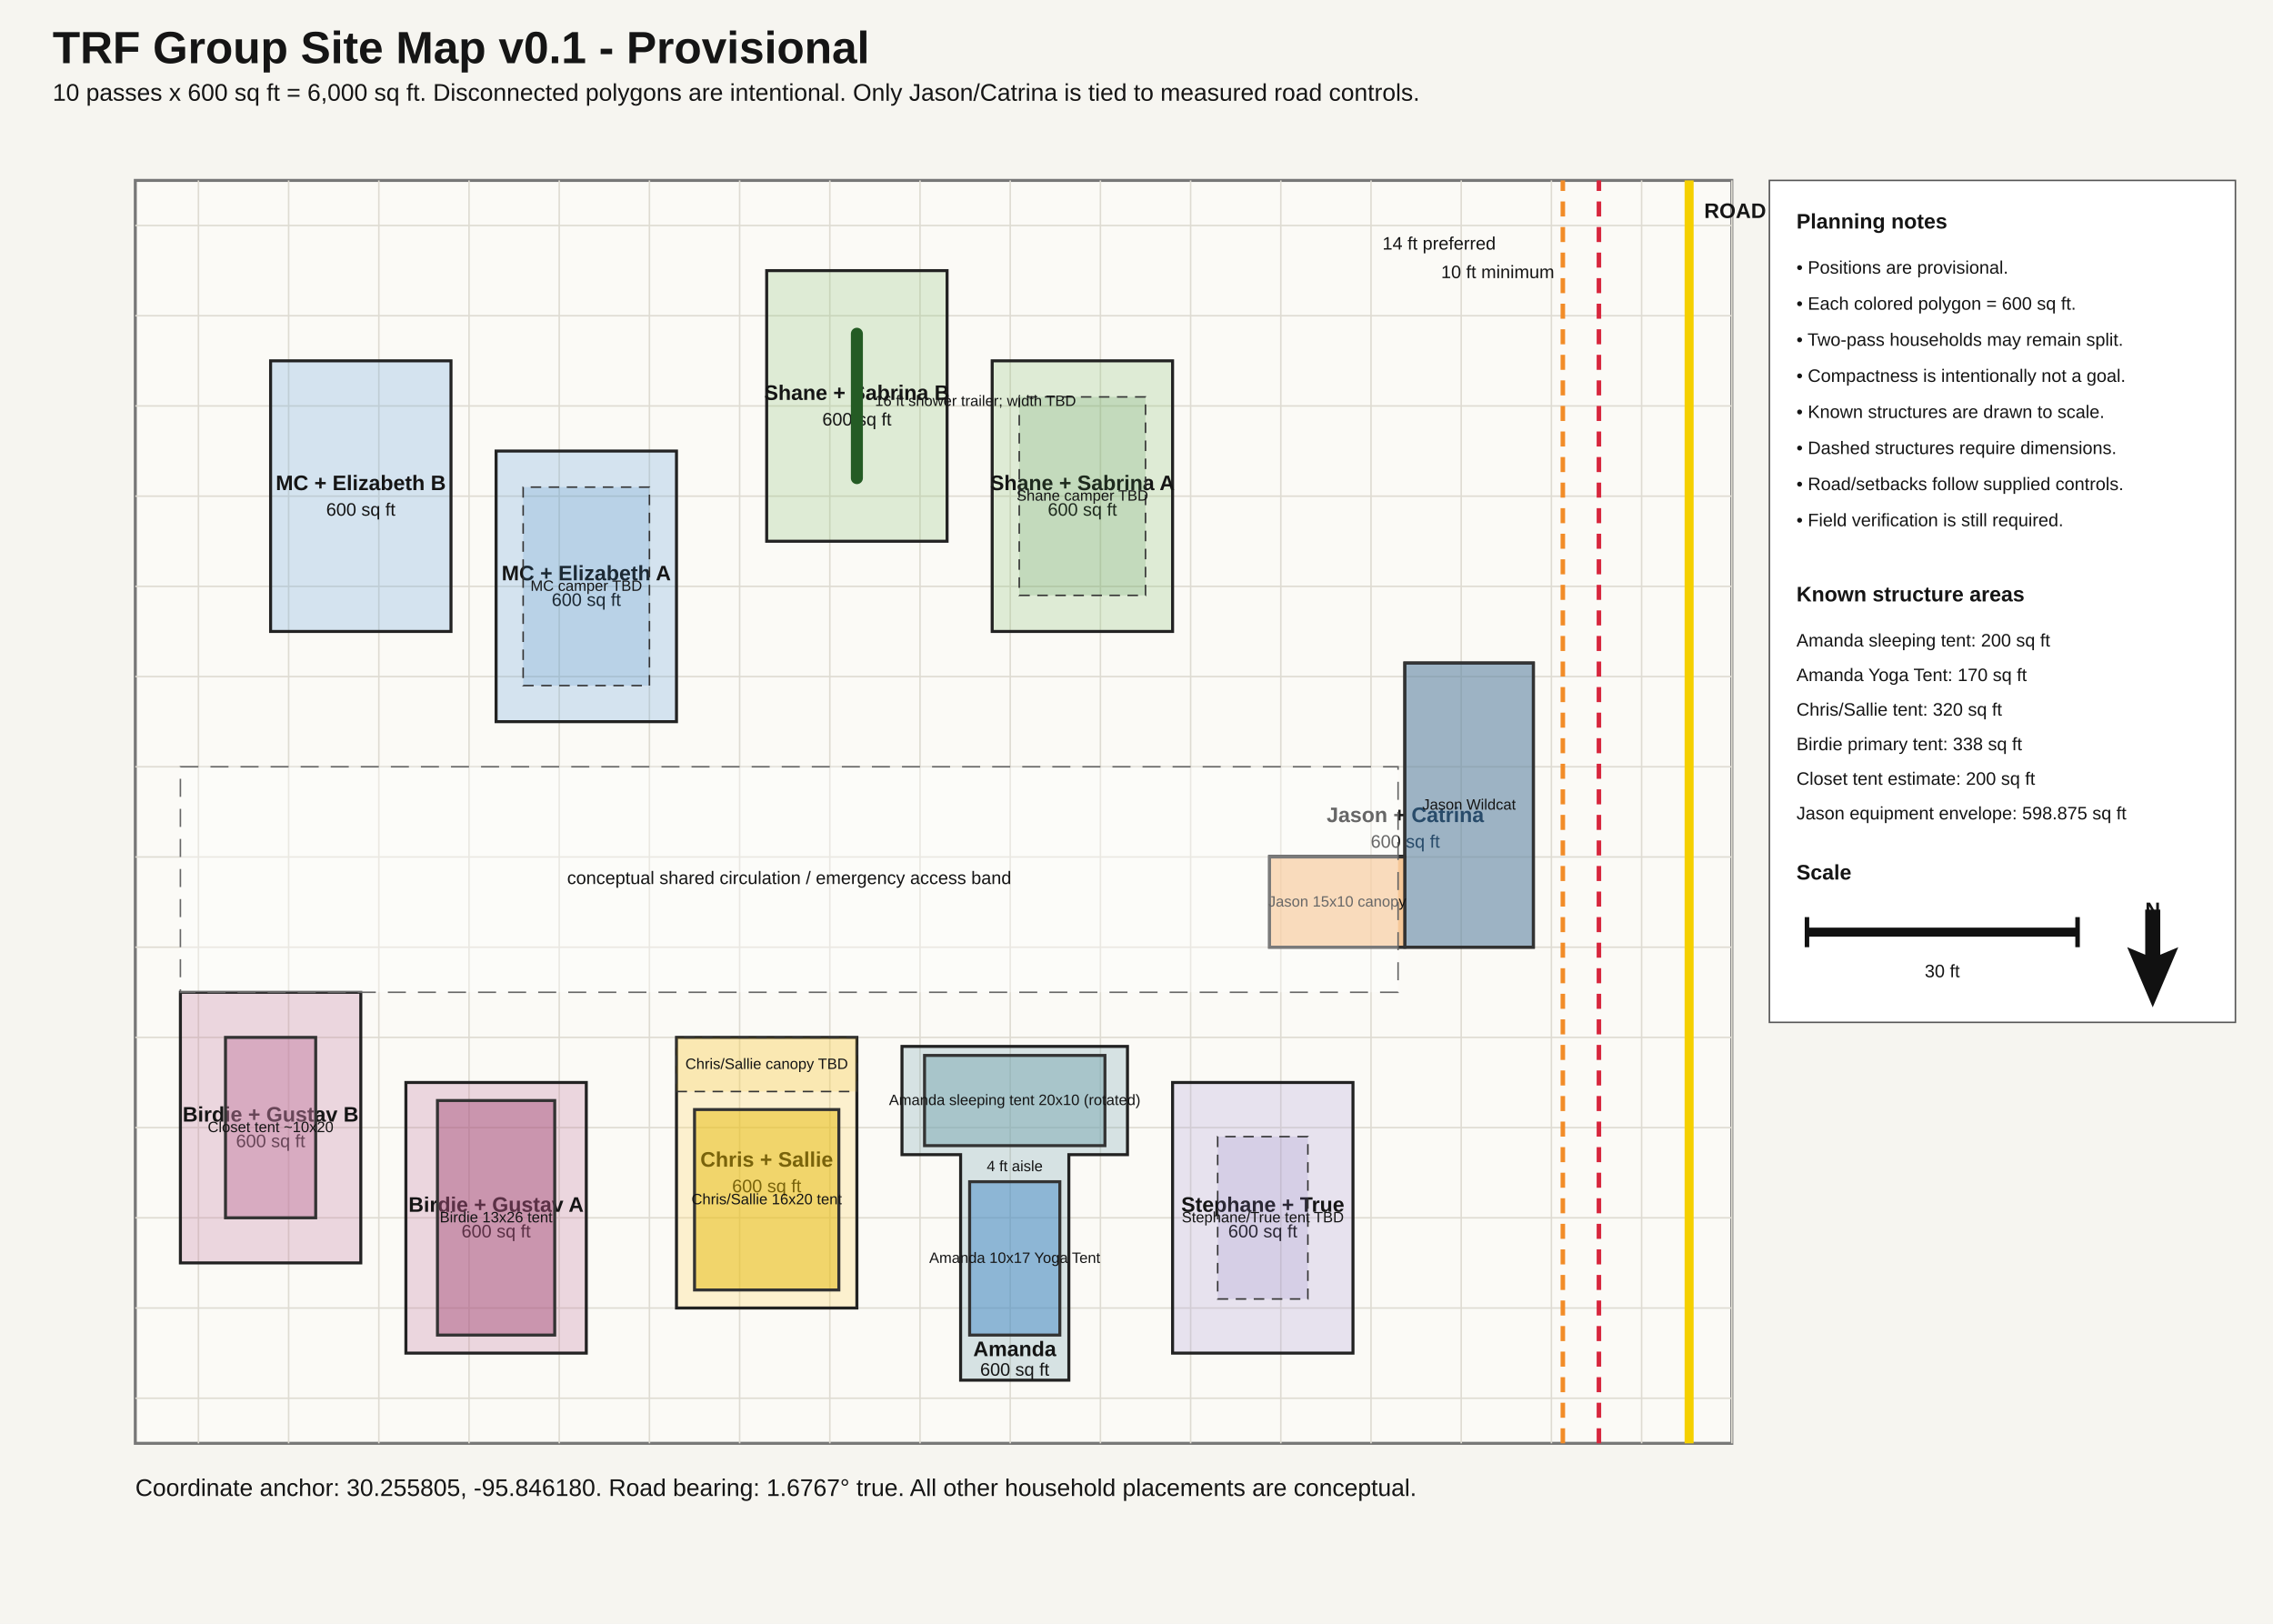
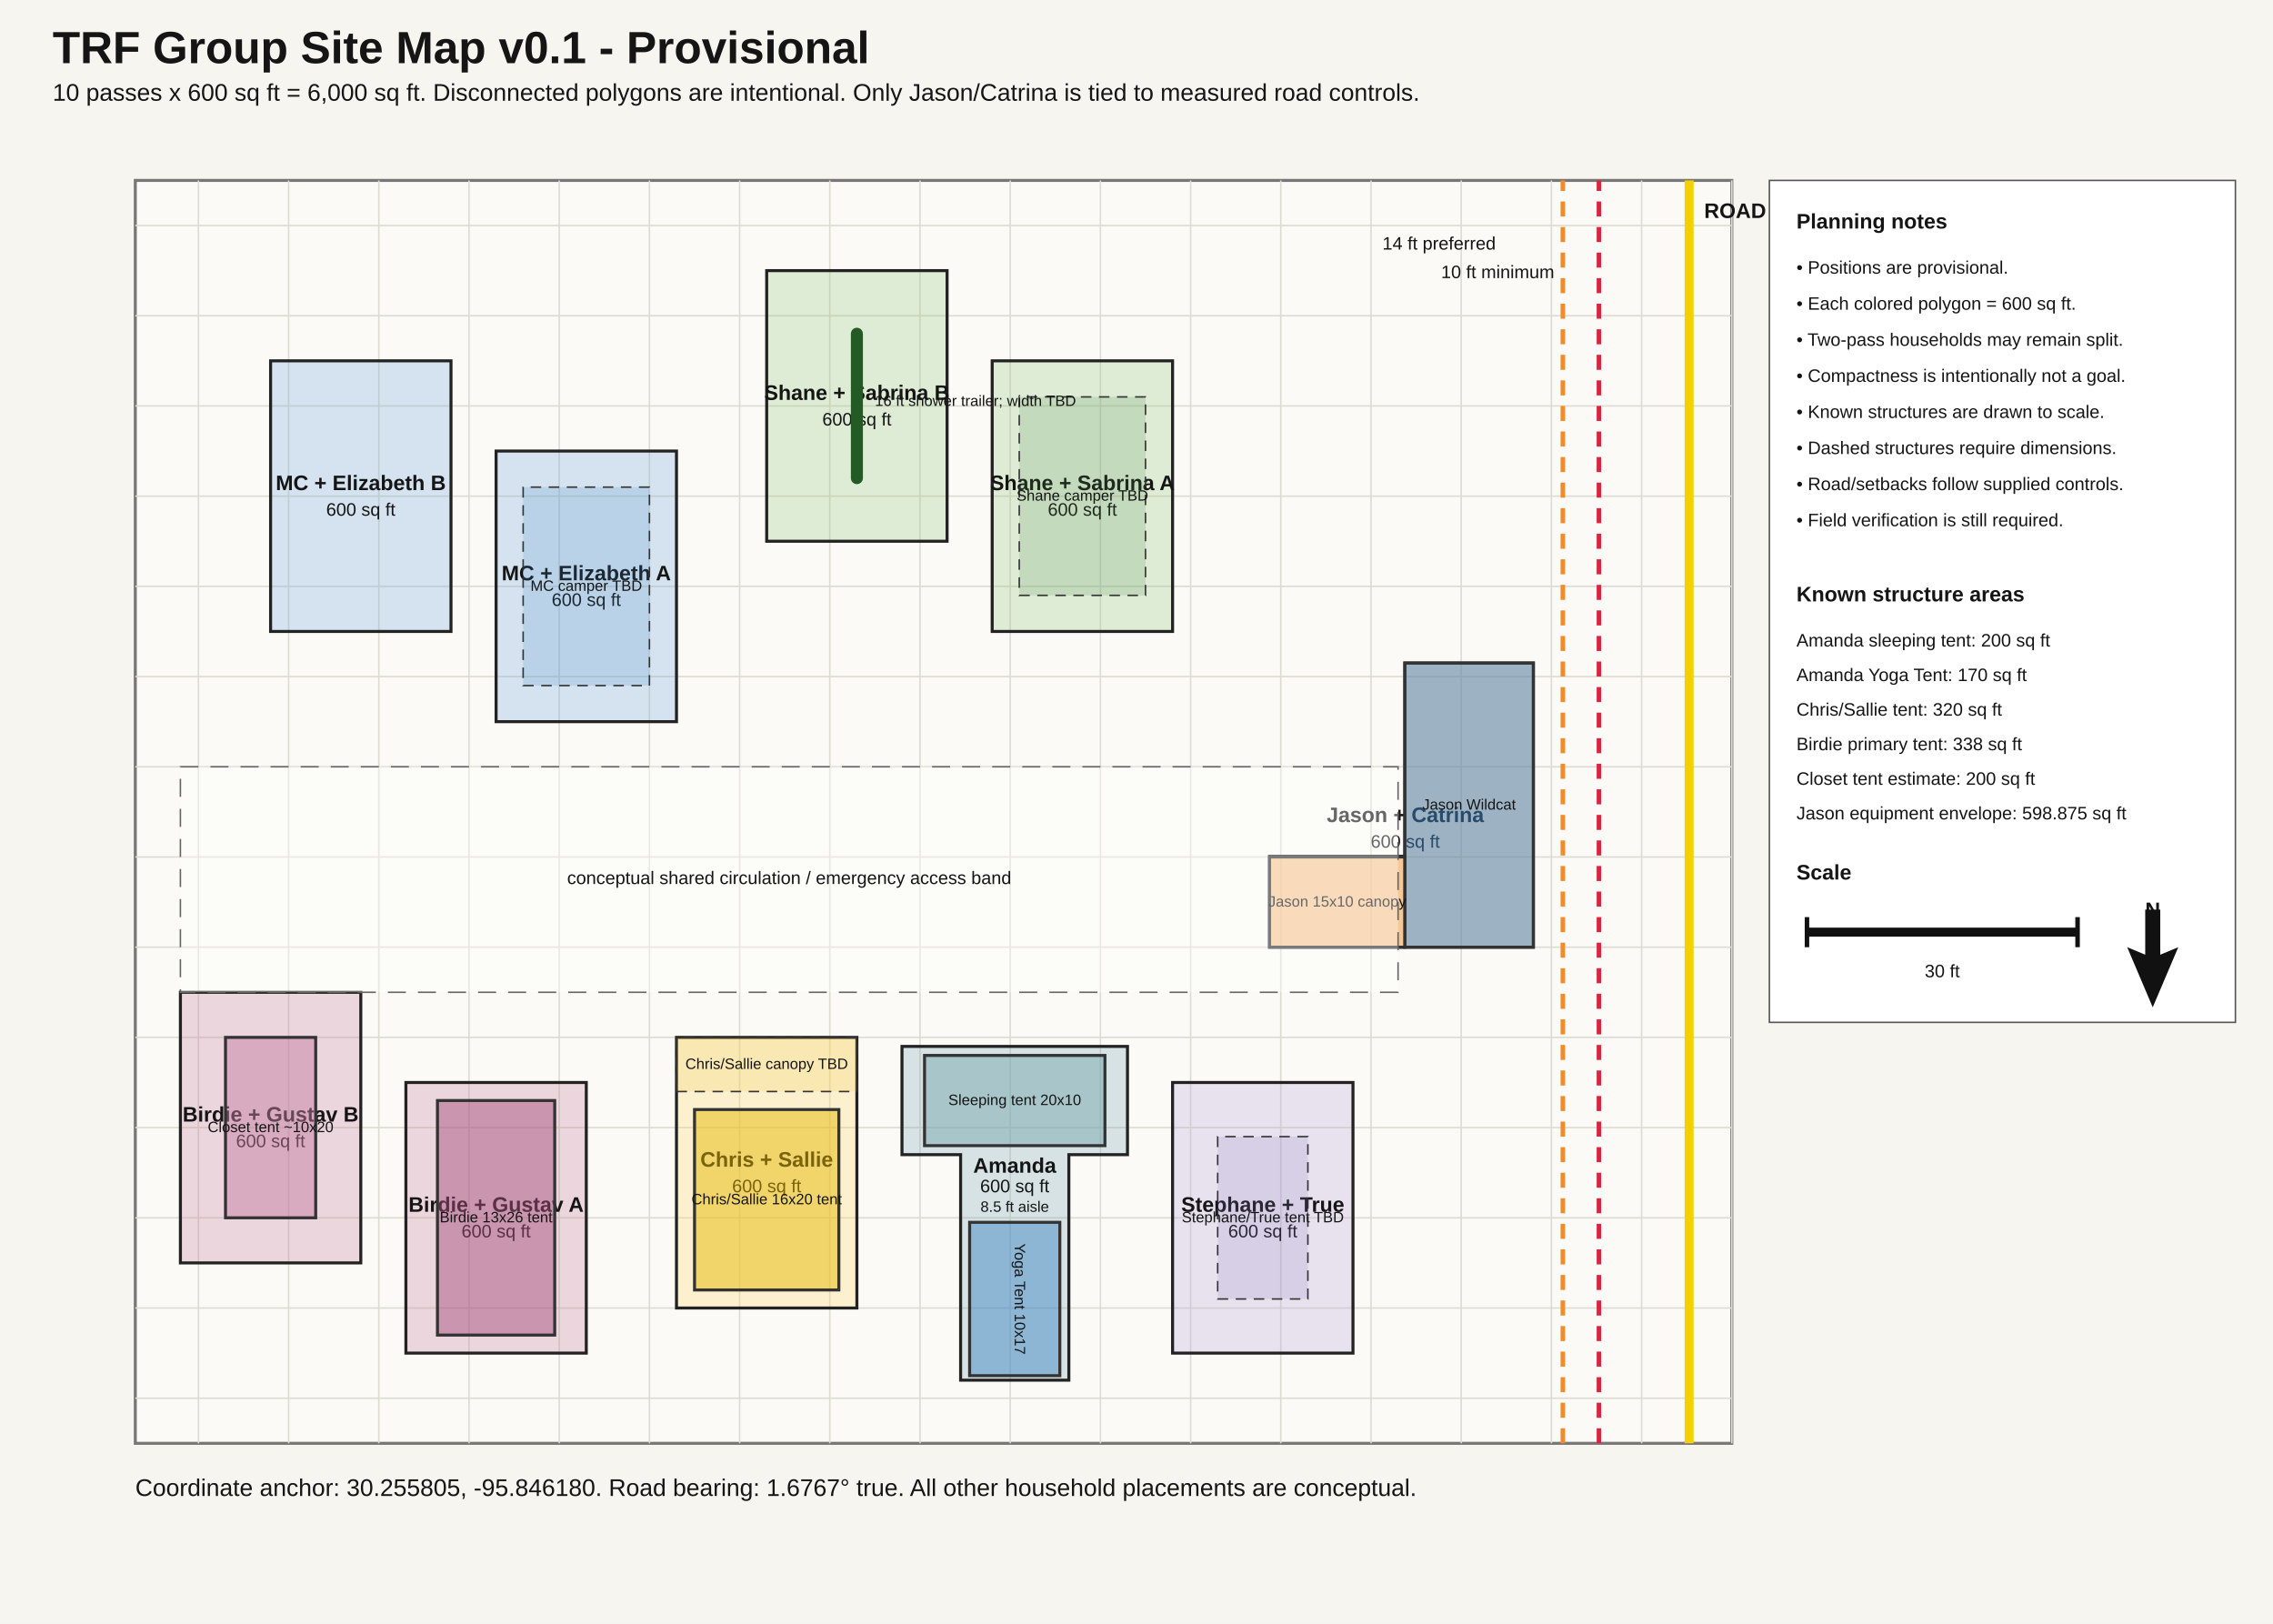
<svg xmlns="http://www.w3.org/2000/svg" width="1512" height="1080" viewBox="0 0 1512 1080" role="img" aria-labelledby="title desc">
  <defs>
    <style>
text{font-family:Arial,Helvetica,sans-serif;fill:#151515}
.title{font-size:30px;font-weight:700}.sub{font-size:16px}.label{font-size:14px;font-weight:700}
.small{font-size:12px}.tiny{font-size:10px}.pass{stroke:#222;stroke-width:2;fill-opacity:.28}
.eq{stroke-width:2;fill-opacity:.48}.placeholder{stroke-dasharray:7 5;fill-opacity:.18}
.road{stroke:#f5d000;stroke-width:6}.s10{stroke:#d7263d;stroke-width:3;stroke-dasharray:10 7}
.s14{stroke:#f28c28;stroke-width:3;stroke-dasharray:10 7}.grid{stroke:#dedbd2;stroke-width:1}
</style>
  </defs>
  <rect width="1512" height="1080" fill="#f6f5f0" />
  <text x="35" y="42" class="title">TRF Group Site Map v0.1 - Provisional</text>
  <text x="35" y="67" class="sub">10 passes x 600 sq ft = 6,000 sq ft. Disconnected polygons are intentional. Only Jason/Catrina is tied to measured road controls.</text>
  <rect x="90" y="120" width="1062" height="840" fill="#fbfaf6" stroke="#777" stroke-width="2" />
  <line x1="1152.0" y1="120" x2="1152.0" y2="960" class="grid" />
  <line x1="1092.0" y1="120" x2="1092.0" y2="960" class="grid" />
  <line x1="1032.0" y1="120" x2="1032.0" y2="960" class="grid" />
  <line x1="972.0" y1="120" x2="972.0" y2="960" class="grid" />
  <line x1="912.0" y1="120" x2="912.0" y2="960" class="grid" />
  <line x1="852.0" y1="120" x2="852.0" y2="960" class="grid" />
  <line x1="792.0" y1="120" x2="792.0" y2="960" class="grid" />
  <line x1="732.0" y1="120" x2="732.0" y2="960" class="grid" />
  <line x1="672.0" y1="120" x2="672.0" y2="960" class="grid" />
  <line x1="612.0" y1="120" x2="612.0" y2="960" class="grid" />
  <line x1="552.0" y1="120" x2="552.0" y2="960" class="grid" />
  <line x1="492.0" y1="120" x2="492.0" y2="960" class="grid" />
  <line x1="432.0" y1="120" x2="432.0" y2="960" class="grid" />
  <line x1="372.0" y1="120" x2="372.0" y2="960" class="grid" />
  <line x1="312.0" y1="120" x2="312.0" y2="960" class="grid" />
  <line x1="252.0" y1="120" x2="252.0" y2="960" class="grid" />
  <line x1="192.0" y1="120" x2="192.0" y2="960" class="grid" />
  <line x1="132.0" y1="120" x2="132.0" y2="960" class="grid" />
  <line x1="90" y1="930.0" x2="1152" y2="930.0" class="grid" />
  <line x1="90" y1="870.0" x2="1152" y2="870.0" class="grid" />
  <line x1="90" y1="810.0" x2="1152" y2="810.0" class="grid" />
  <line x1="90" y1="750.0" x2="1152" y2="750.0" class="grid" />
  <line x1="90" y1="690.0" x2="1152" y2="690.0" class="grid" />
  <line x1="90" y1="630.0" x2="1152" y2="630.0" class="grid" />
  <line x1="90" y1="570.0" x2="1152" y2="570.0" class="grid" />
  <line x1="90" y1="510.0" x2="1152" y2="510.0" class="grid" />
  <line x1="90" y1="450.0" x2="1152" y2="450.0" class="grid" />
  <line x1="90" y1="390.0" x2="1152" y2="390.0" class="grid" />
  <line x1="90" y1="330.0" x2="1152" y2="330.0" class="grid" />
  <line x1="90" y1="270.0" x2="1152" y2="270.0" class="grid" />
  <line x1="90" y1="210.0" x2="1152" y2="210.0" class="grid" />
  <line x1="90" y1="150.0" x2="1152" y2="150.0" class="grid" />
  <line x1="1123.6" y1="960.0" x2="1123.6" y2="120.0" class="road" />
  <line x1="1063.6" y1="960.0" x2="1063.6" y2="120.0" class="s10" />
  <line x1="1039.6" y1="960.0" x2="1039.6" y2="120.0" class="s14" />
  <text x="1133.6" y="145" class="label">ROAD EDGE</text>
  <text x="919.6" y="166" class="small">14 ft preferred</text>
  <text x="958.6" y="185" class="small">10 ft minimum</text>
  <polygon points="1020.0,630.0 1020.0,441.0 934.5,441.0 934.5,569.5 844.5,569.5 844.5,630.0" class="pass" fill="#e69138" />
  <text x="934.8" y="546.8" text-anchor="middle" class="label">Jason + Catrina</text>
  <text x="934.8" y="563.8" text-anchor="middle" class="small">600 sq ft</text>
  <polygon points="780.0,420.0 780.0,240.0 660.0,240.0 660.0,420.0" class="pass" fill="#93c47d" />
  <text x="720.0" y="326.0" text-anchor="middle" class="label">Shane + Sabrina A</text>
  <text x="720.0" y="343.0" text-anchor="middle" class="small">600 sq ft</text>
  <polygon points="630.0,360.0 630.0,180.0 510.0,180.0 510.0,360.0" class="pass" fill="#93c47d" />
  <text x="570.0" y="266.0" text-anchor="middle" class="label">Shane + Sabrina B</text>
  <text x="570.0" y="283.0" text-anchor="middle" class="small">600 sq ft</text>
  <polygon points="450.0,480.0 450.0,300.0 330.0,300.0 330.0,480.0" class="pass" fill="#6fa8dc" />
  <text x="390.0" y="386.0" text-anchor="middle" class="label">MC + Elizabeth A</text>
  <text x="390.0" y="403.0" text-anchor="middle" class="small">600 sq ft</text>
  <polygon points="300.0,420.0 300.0,240.0 180.0,240.0 180.0,420.0" class="pass" fill="#6fa8dc" />
  <text x="240.0" y="326.0" text-anchor="middle" class="label">MC + Elizabeth B</text>
  <text x="240.0" y="343.0" text-anchor="middle" class="small">600 sq ft</text>
  <polygon points="600.0,696.0 750.0,696.0 750.0,768.0 711.0,768.0 711.0,918.0 639.0,918.0 639.0,768.0 600.0,768.0" class="pass" fill="#76a5af" />
-   <text x="675.0" y="902.0" text-anchor="middle" class="label">Amanda</text>
-   <text x="675.0" y="915.0" text-anchor="middle" class="small">600 sq ft</text>
+   <text x="675.0" y="780.0" text-anchor="middle" class="label">Amanda</text>
+   <text x="675.0" y="793.0" text-anchor="middle" class="small">600 sq ft</text>
  <polygon points="570.0,870.0 570.0,690.0 450.0,690.0 450.0,870.0" class="pass" fill="#ffd966" />
  <text x="510.0" y="776.0" text-anchor="middle" class="label">Chris + Sallie</text>
  <text x="510.0" y="793.0" text-anchor="middle" class="small">600 sq ft</text>
  <polygon points="390.0,900.0 390.0,720.0 270.0,720.0 270.0,900.0" class="pass" fill="#c27ba0" />
  <text x="330.0" y="806.0" text-anchor="middle" class="label">Birdie + Gustav A</text>
  <text x="330.0" y="823.0" text-anchor="middle" class="small">600 sq ft</text>
  <polygon points="240.0,840.0 240.0,660.0 120.0,660.0 120.0,840.0" class="pass" fill="#c27ba0" />
  <text x="180.0" y="746.0" text-anchor="middle" class="label">Birdie + Gustav B</text>
  <text x="180.0" y="763.0" text-anchor="middle" class="small">600 sq ft</text>
  <polygon points="900.0,900.0 900.0,720.0 780.0,720.0 780.0,900.0" class="pass" fill="#b4a7d6" />
  <text x="840.0" y="806.0" text-anchor="middle" class="label">Stephane + True</text>
  <text x="840.0" y="823.0" text-anchor="middle" class="small">600 sq ft</text>
  <polygon points="1020.0,630.0 1020.0,441.0 934.5,441.0 934.5,630.0" class="eq" fill="#3d85c6" stroke="#333" />
  <text x="977.2" y="538.5" text-anchor="middle" class="tiny">Jason Wildcat</text>
  <polygon points="934.5,630.0 934.5,570.0 844.5,570.0 844.5,630.0" class="eq" fill="#f6b26b" stroke="#333" />
  <text x="889.5" y="603.0" text-anchor="middle" class="tiny">Jason 15x10 canopy</text>
  <polygon points="615.0,702.0 735.0,702.0 735.0,762.0 615.0,762.0" class="eq" fill="#76a5af" stroke="#333" />
-   <text x="675.0" y="735.0" text-anchor="middle" class="tiny">Amanda sleeping tent 20x10 (rotated)</text>
-   <polygon points="645.0,786.0 705.0,786.0 705.0,888.0 645.0,888.0" class="eq" fill="#3d85c6" stroke="#333" />
-   <text x="675.0" y="840.0" text-anchor="middle" class="tiny">Amanda 10x17 Yoga Tent</text>
-   <text x="675.0" y="779.0" text-anchor="middle" class="tiny">4 ft aisle</text>
+   <text x="675.0" y="735.0" text-anchor="middle" class="tiny">Sleeping tent 20x10</text>
+   <polygon points="645.0,813.0 705.0,813.0 705.0,915.0 645.0,915.0" class="eq" fill="#3d85c6" stroke="#333" />
+   <text x="675.0" y="864.0" text-anchor="middle" class="tiny" transform="rotate(90 675 864)">Yoga Tent 10x17</text>
+   <text x="675.0" y="806.0" text-anchor="middle" class="tiny">8.5 ft aisle</text>
  <polygon points="558.0,858.0 558.0,738.0 462.0,738.0 462.0,858.0" class="eq" fill="#e6b800" stroke="#333" />
  <text x="510.0" y="801.0" text-anchor="middle" class="tiny">Chris/Sallie 16x20 tent</text>
  <polygon points="369.0,888.0 369.0,732.0 291.0,732.0 291.0,888.0" class="eq" fill="#a64d79" stroke="#333" />
  <text x="330.0" y="813.0" text-anchor="middle" class="tiny">Birdie 13x26 tent</text>
  <polygon points="210.0,810.0 210.0,690.0 150.0,690.0 150.0,810.0" class="eq" fill="#c27ba0" stroke="#333" />
  <text x="180.0" y="753.0" text-anchor="middle" class="tiny">Closet tent ~10x20</text>
  <polygon points="762.0,396.0 762.0,264.0 678.0,264.0 678.0,396.0" class="placeholder" fill="#4d8c4d" stroke="#333" />
  <text x="720.0" y="333.0" text-anchor="middle" class="tiny">Shane camper TBD</text>
  <polygon points="432.0,456.0 432.0,324.0 348.0,324.0 348.0,456.0" class="placeholder" fill="#3d85c6" stroke="#333" />
  <text x="390.0" y="393.0" text-anchor="middle" class="tiny">MC camper TBD</text>
  <polygon points="870.0,864.0 870.0,756.0 810.0,756.0 810.0,864.0" class="placeholder" fill="#8e7cc3" stroke="#333" />
  <text x="840.0" y="813.0" text-anchor="middle" class="tiny">Stephane/True tent TBD</text>
  <polygon points="570.0,726.0 570.0,690.0 450.0,690.0 450.0,726.0" class="placeholder" fill="#f1c232" stroke="#333" />
  <text x="510.0" y="711.0" text-anchor="middle" class="tiny">Chris/Sallie canopy TBD</text>
  <line x1="570.0" y1="318.0" x2="570.0" y2="222.0" stroke="#245b24" stroke-width="8" stroke-linecap="round" />
  <text x="582.0" y="270.0" class="tiny">16 ft shower trailer; width TBD</text>
  <rect x="120.0" y="510.0" width="810.0" height="150.0" fill="#ffffff" fill-opacity=".35" stroke="#666" stroke-dasharray="12 8" />
  <text x="525.0" y="588.0" text-anchor="middle" class="small">conceptual shared circulation / emergency access band</text>
  <rect x="1177" y="120" width="310" height="560" fill="#fff" stroke="#555" />
  <text x="1195" y="152" class="label">Planning notes</text>
  <text x="1195" y="182" class="small">• Positions are provisional.</text>
  <text x="1195" y="206" class="small">• Each colored polygon = 600 sq ft.</text>
  <text x="1195" y="230" class="small">• Two-pass households may remain split.</text>
  <text x="1195" y="254" class="small">• Compactness is intentionally not a goal.</text>
  <text x="1195" y="278" class="small">• Known structures are drawn to scale.</text>
  <text x="1195" y="302" class="small">• Dashed structures require dimensions.</text>
  <text x="1195" y="326" class="small">• Road/setbacks follow supplied controls.</text>
  <text x="1195" y="350" class="small">• Field verification is still required.</text>
  <text x="1195" y="400" class="label">Known structure areas</text>
  <text x="1195" y="430" class="small">Amanda sleeping tent: 200 sq ft</text>
  <text x="1195" y="453" class="small">Amanda Yoga Tent: 170 sq ft</text>
  <text x="1195" y="476" class="small">Chris/Sallie tent: 320 sq ft</text>
  <text x="1195" y="499" class="small">Birdie primary tent: 338 sq ft</text>
  <text x="1195" y="522" class="small">Closet tent estimate: 200 sq ft</text>
  <text x="1195" y="545" class="small">Jason equipment envelope: 598.875 sq ft</text>
  <text x="1195" y="585" class="label">Scale</text>
  <line x1="1202" y1="620" x2="1382" y2="620" stroke="#111" stroke-width="6" />
  <line x1="1202" y1="610" x2="1202" y2="630" stroke="#111" stroke-width="3" />
  <line x1="1382" y1="610" x2="1382" y2="630" stroke="#111" stroke-width="3" />
  <text x="1292" y="650" text-anchor="middle" class="small">30 ft</text>
  <text x="1432" y="610" text-anchor="middle" class="label">N</text>
  <path d="M 1432 670 L 1415 630 L 1427 635 L 1427 605 L 1437 605 L 1437 635 L 1449 630 Z" fill="#111" />
  <text x="90" y="995" class="sub">Coordinate anchor: 30.255805, -95.846180. Road bearing: 1.6767° true. All other household placements are conceptual.</text>
</svg>
